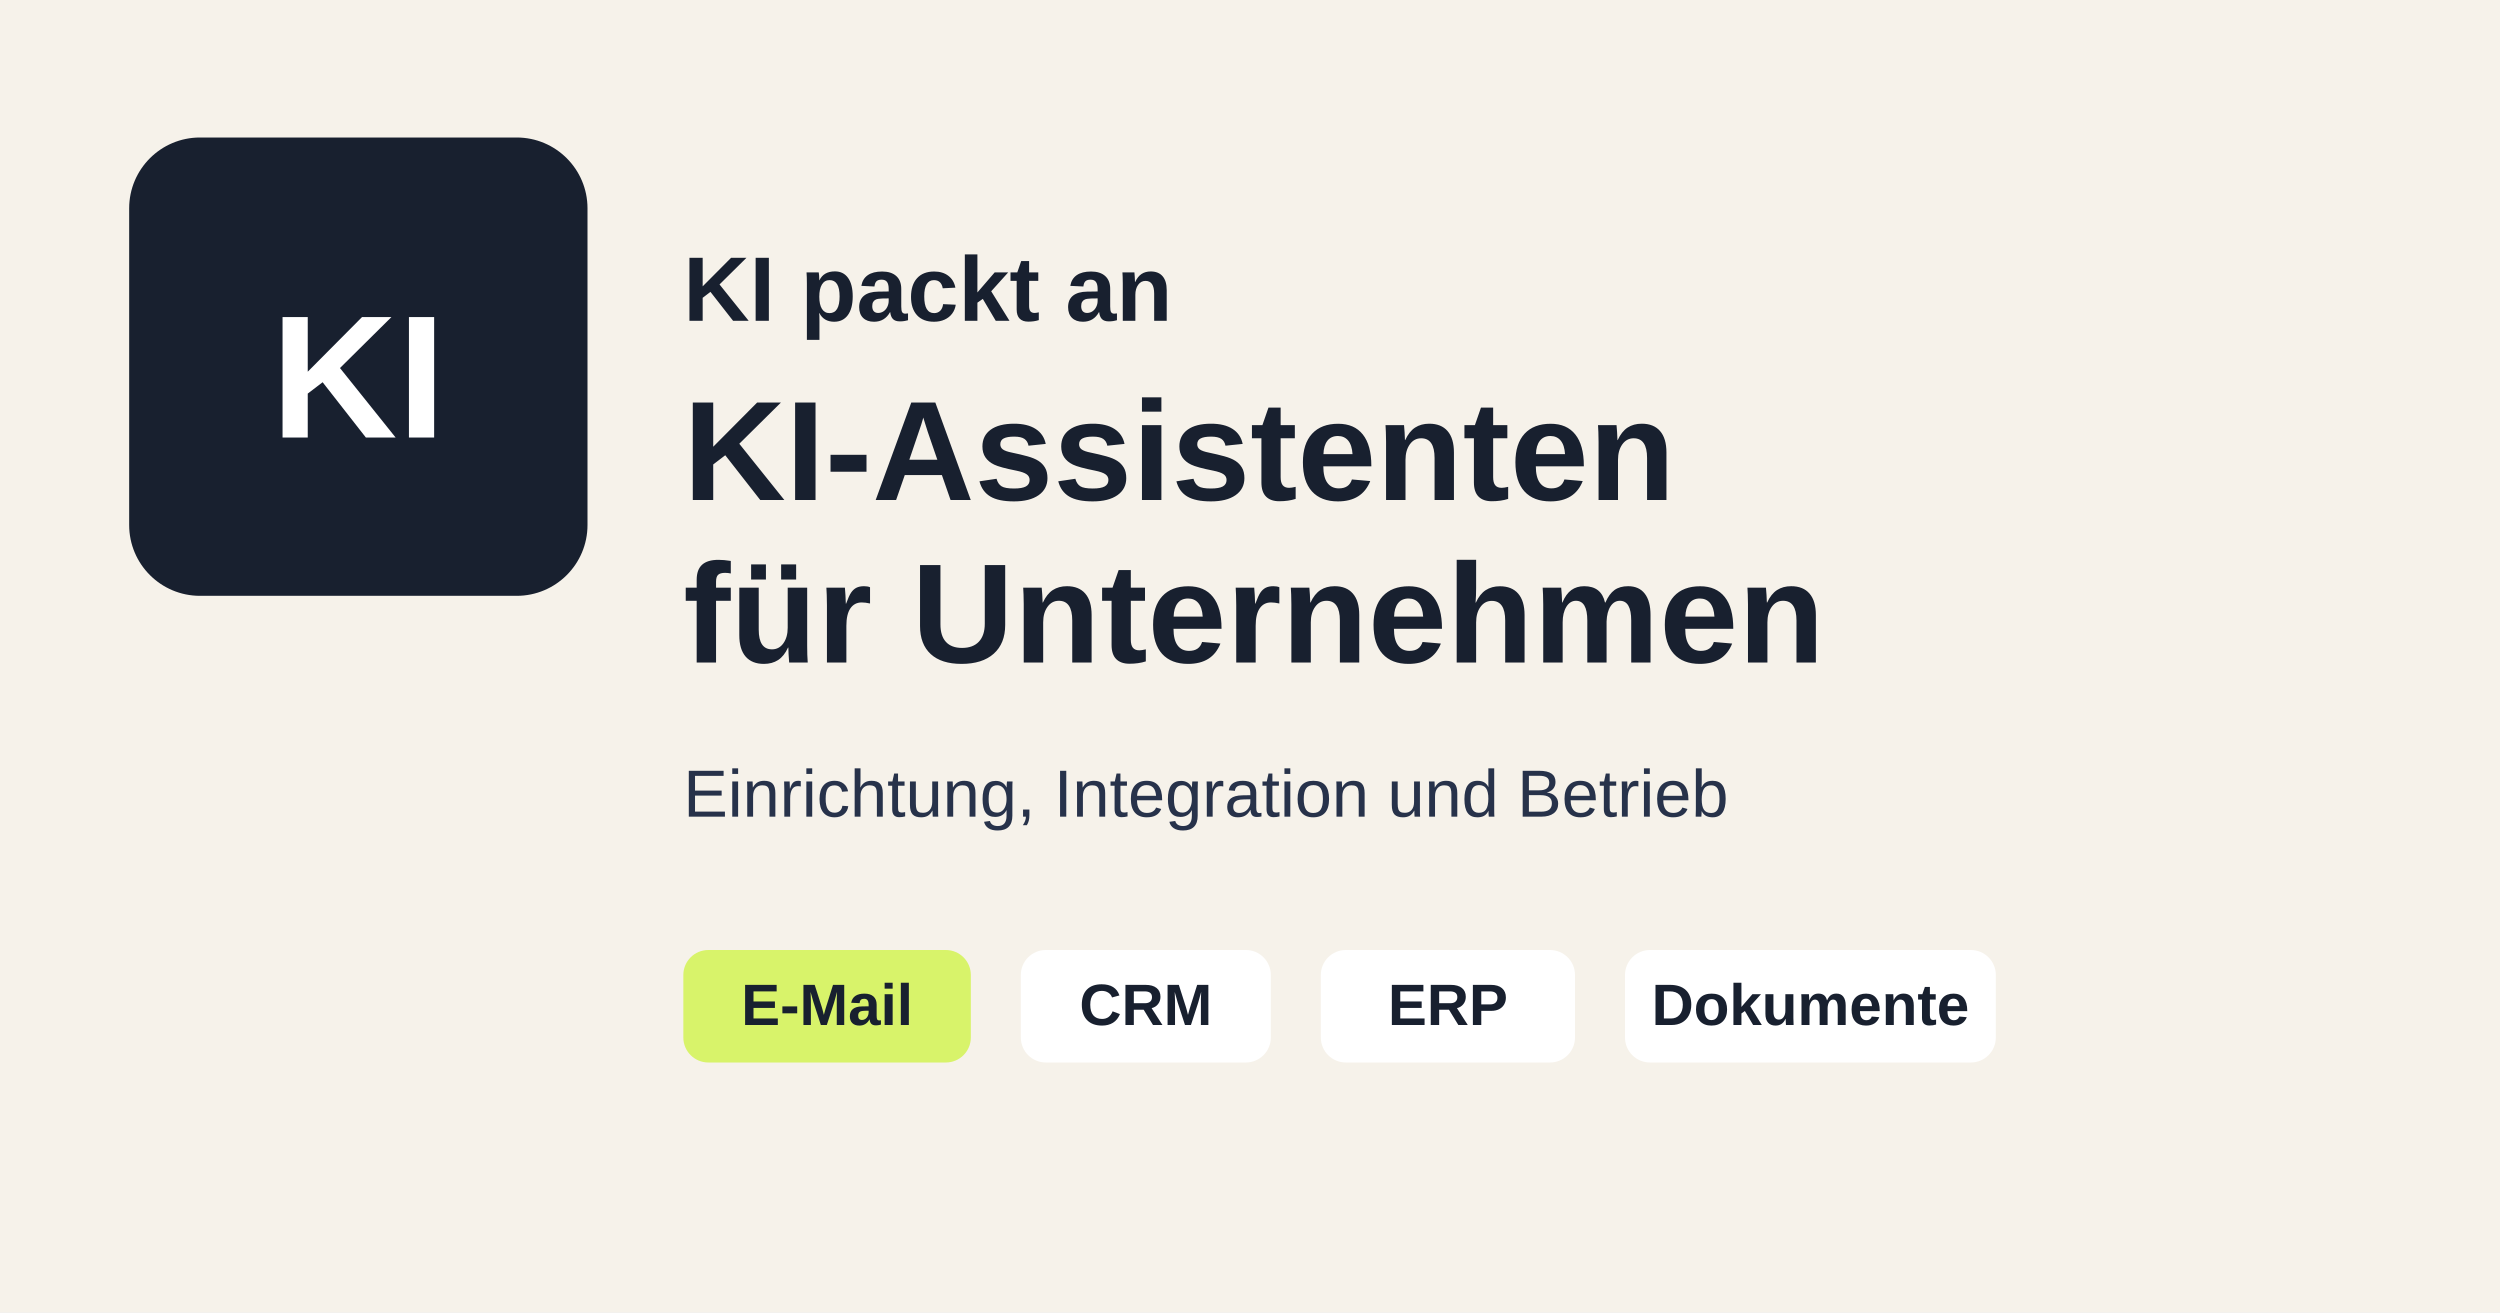
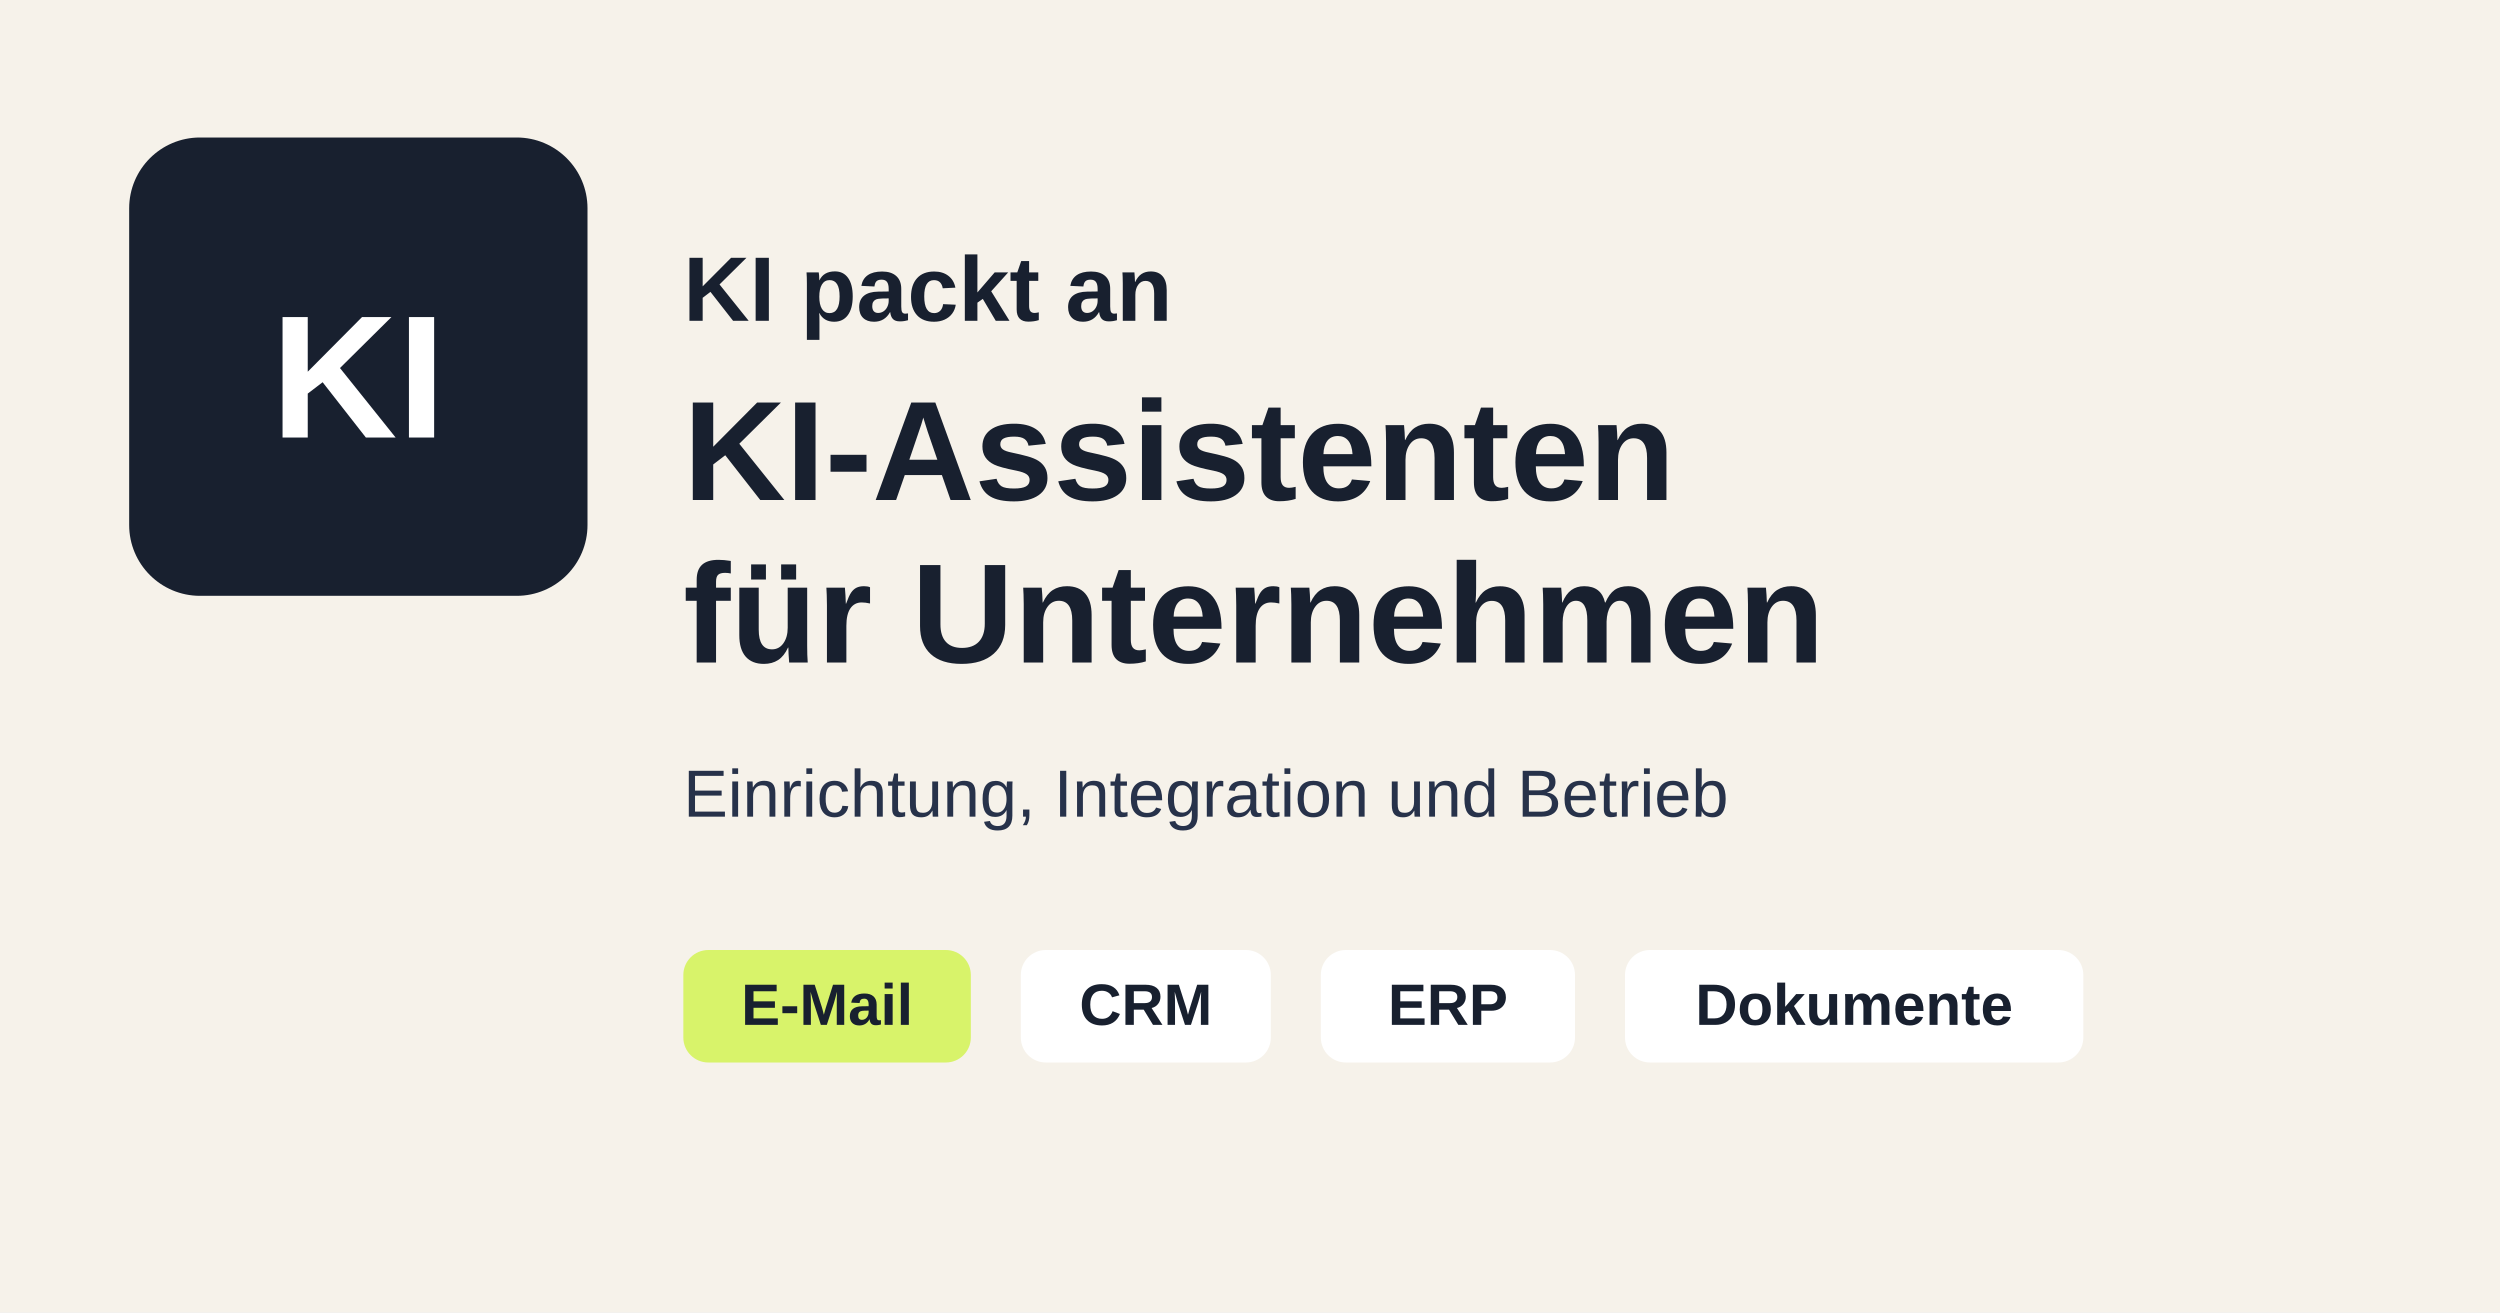
<svg xmlns="http://www.w3.org/2000/svg" width="1200" height="630" viewBox="0 0 1200 630">
  <rect width="1200" height="630" fill="#f6f2ea" />
  <rect x="62" y="66" width="220" height="220" rx="34" fill="#18202f" />
  <text x="172" y="210" text-anchor="middle" font-family="Arial, sans-serif" font-size="84" font-weight="800" fill="#ffffff">KI</text>
  <text x="328" y="154" font-family="Arial, sans-serif" font-size="44" font-weight="800" fill="#18202f">KI packt an</text>
  <text x="328" y="240" font-family="Arial, sans-serif" font-size="68" font-weight="800" fill="#18202f">KI-Assistenten</text>
  <text x="328" y="318" font-family="Arial, sans-serif" font-size="68" font-weight="800" fill="#18202f">für Unternehmen</text>
  <text x="328" y="392" font-family="Arial, sans-serif" font-size="32" fill="#27324a">Einrichtung, Integration und Betrieb</text>
-   <g font-family="Arial, sans-serif" font-size="28" font-weight="700" fill="#18202f">
+   <g font-family="Arial, sans-serif" font-size="28" font-weight="700" fill="#18202f" dominant-baseline="middle">
    <rect x="328" y="456" width="138" height="54" rx="12" fill="#d8f36a" />
-     <text x="397" y="492" text-anchor="middle">E-Mail</text>
+     <text x="397" y="484" text-anchor="middle">E-Mail</text>
    <rect x="490" y="456" width="120" height="54" rx="12" fill="#ffffff" />
-     <text x="550" y="492" text-anchor="middle">CRM</text>
+     <text x="550" y="484" text-anchor="middle">CRM</text>
    <rect x="634" y="456" width="122" height="54" rx="12" fill="#ffffff" />
-     <text x="695" y="492" text-anchor="middle">ERP</text>
-     <rect x="780" y="456" width="178" height="54" rx="12" fill="#ffffff" />
-     <text x="869" y="492" text-anchor="middle">Dokumente</text>
+     <text x="695" y="484" text-anchor="middle">ERP</text>
+     <rect x="780" y="456" width="220" height="54" rx="12" fill="#ffffff" />
+     <text x="890" y="484" text-anchor="middle">Dokumente</text>
  </g>
</svg>
